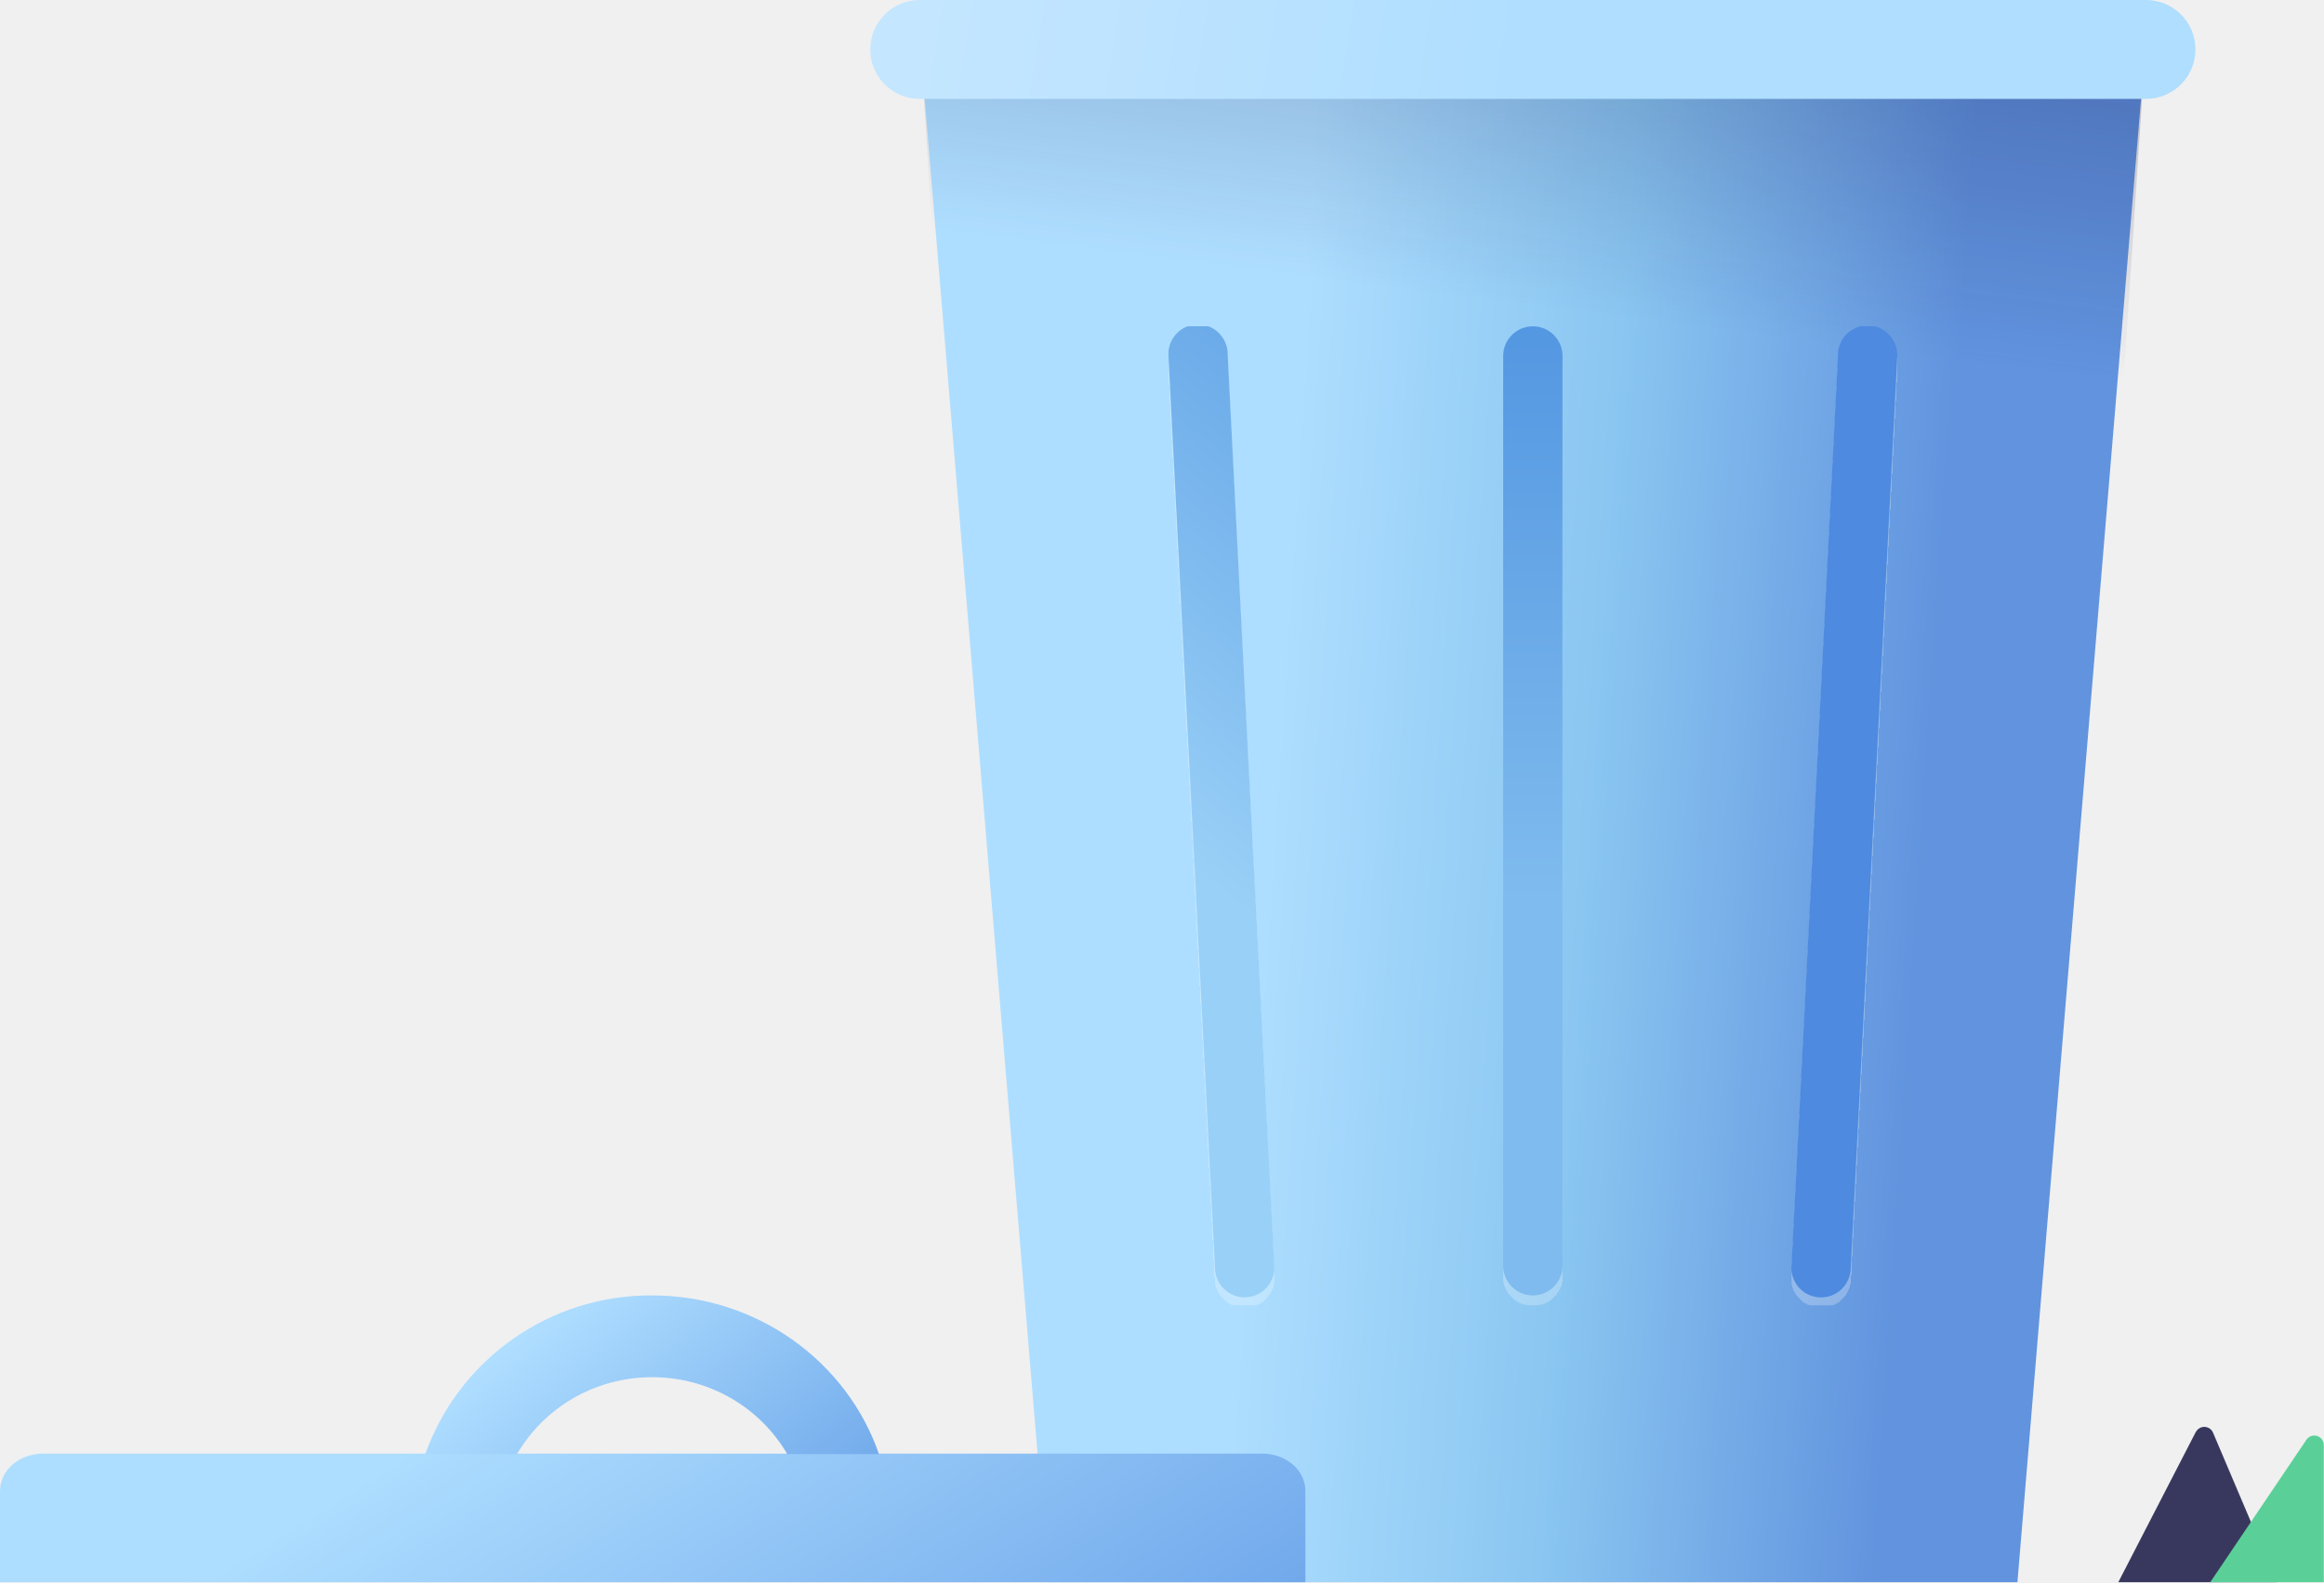
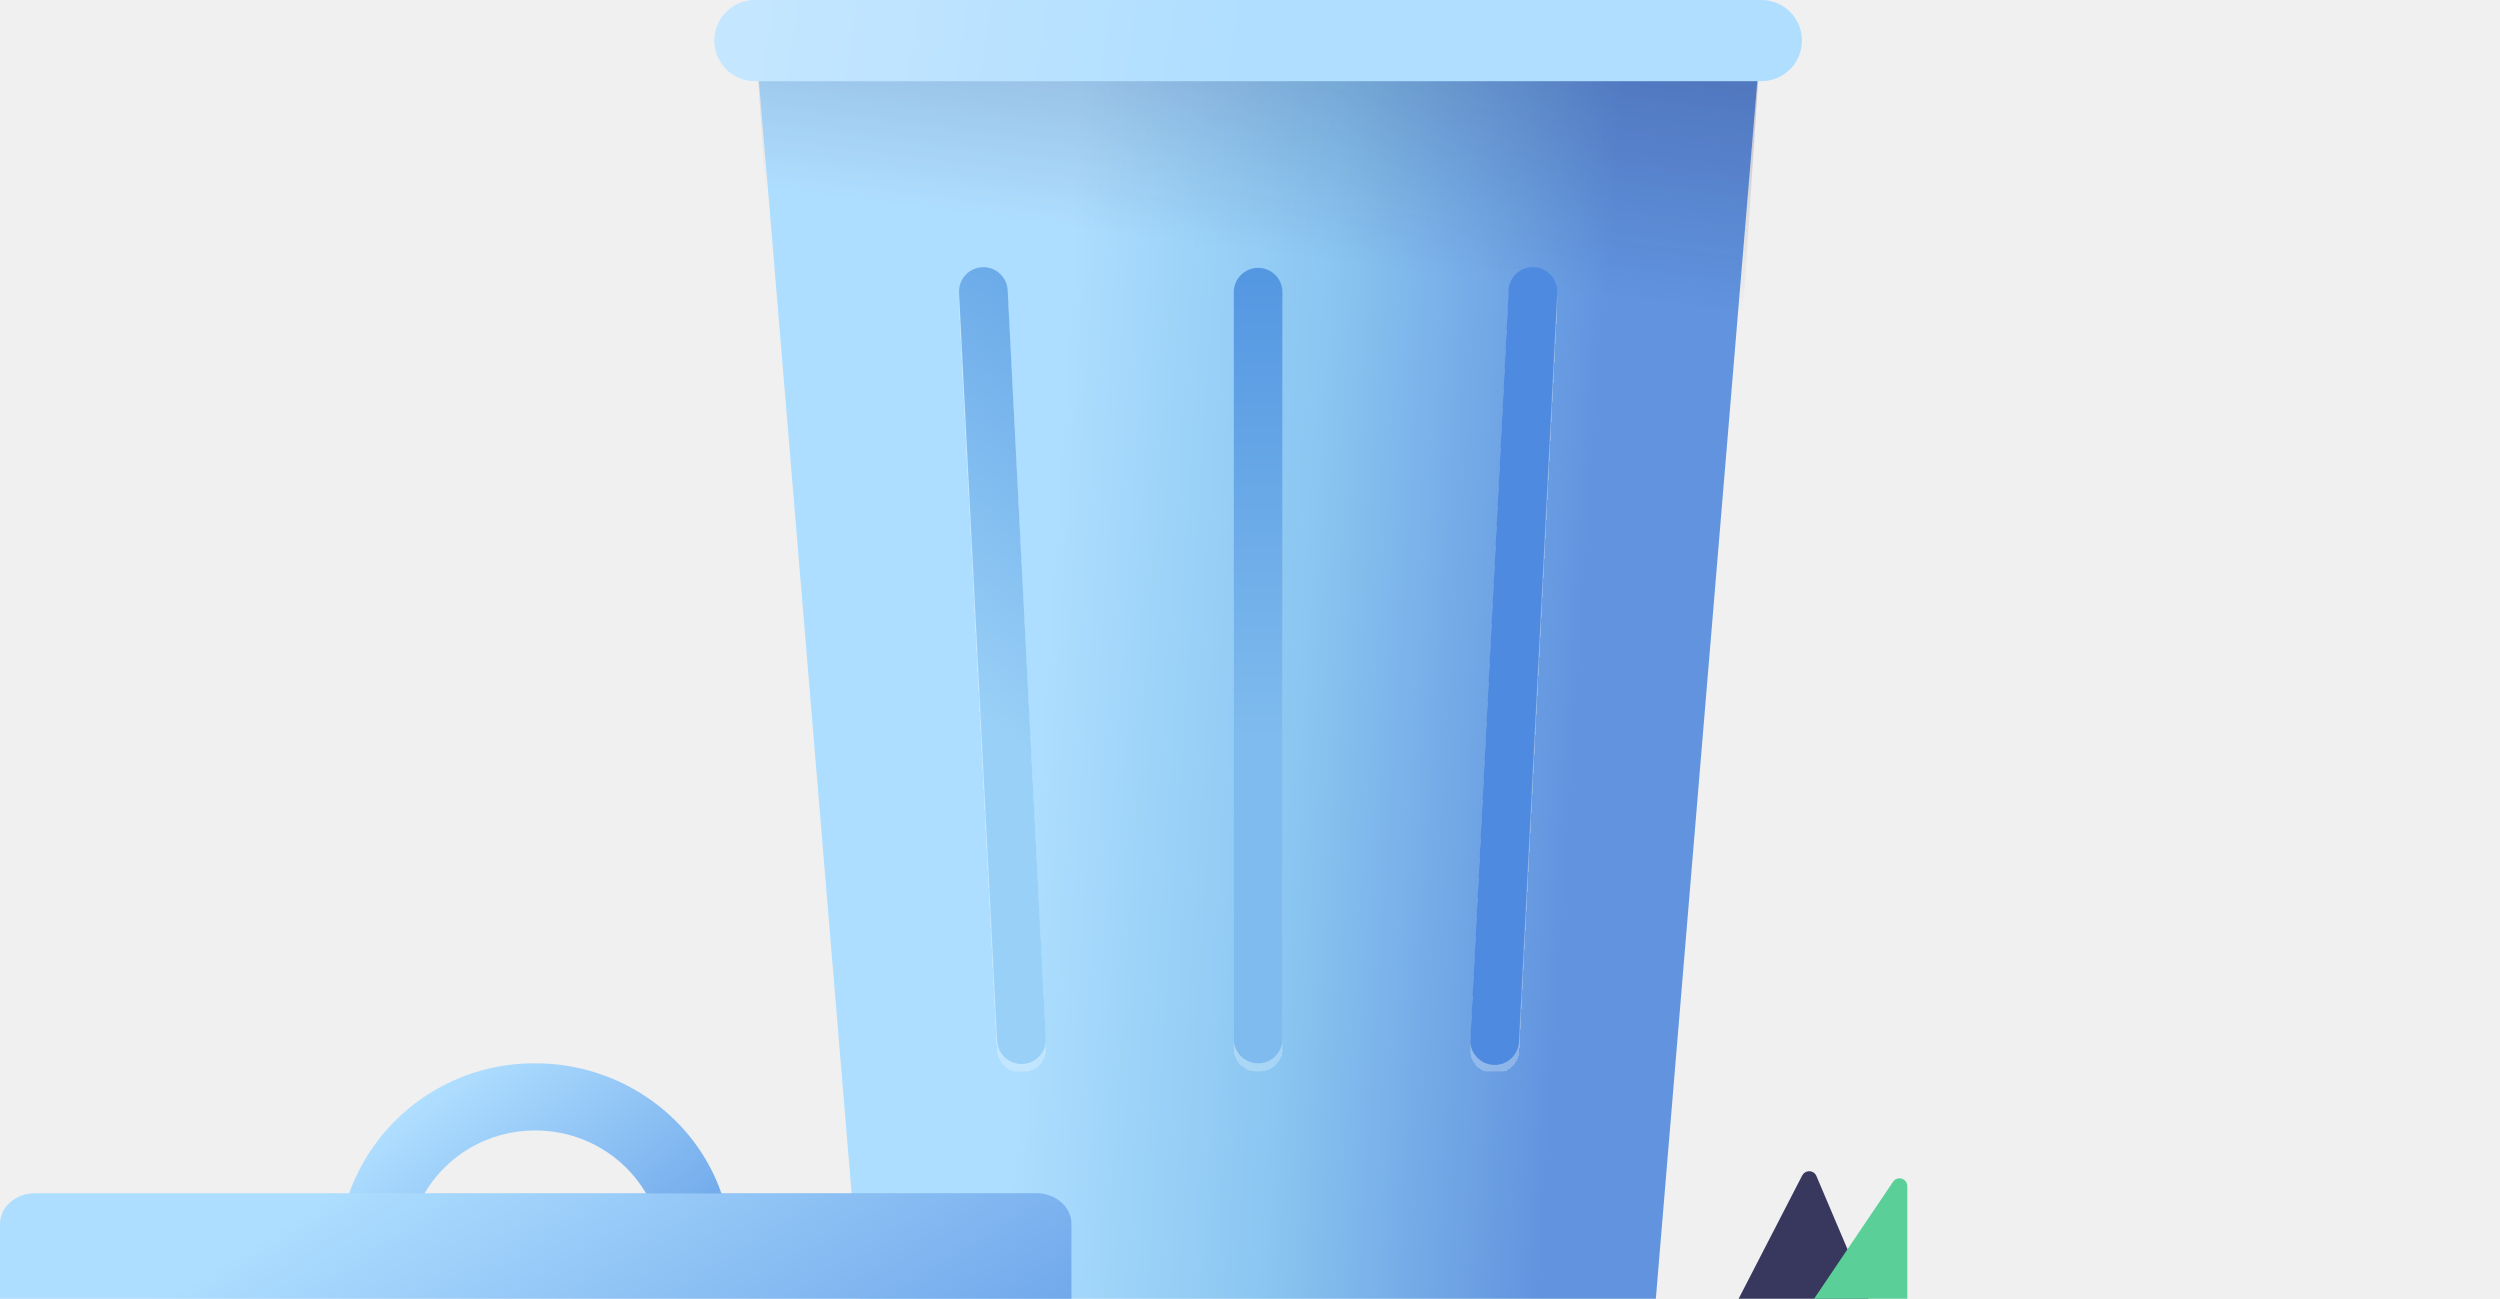
- <svg xmlns="http://www.w3.org/2000/svg" width="235" height="160" fill="none" viewBox="0 0 235 160">
+ <svg xmlns="http://www.w3.org/2000/svg" width="308" height="160" fill="none" viewBox="0 0 308 160">
  <defs />
-   <path fill="url(#paint0_linear)" d="M106 160h98L217 4H93l13 156z" />
-   <path fill="url(#paint1_linear)" fill-opacity=".5" d="M95 35l118.2 27 3.53-54H93.3L95 35z" />
-   <path fill="#38385F" d="M222.04 144.82a.96.96 0 011.74.06L230.2 160h-16l7.83-15.18z" />
-   <path fill="#5AD098" d="M233.22 145.6a.96.96 0 011.76.55V160H223.5l9.72-14.4z" />
-   <g filter="url(#filter0_d)">
-     <path fill="url(#paint2_linear)" d="M152 36a3 3 0 116 0v92a3 3 0 11-6 0V36z" />
+   <g clip-path="url(#clip0)">
+     <path fill="url(#paint0_linear)" d="M106 160h98L217 4H93l13 156z" />
+     <path fill="url(#paint1_linear)" fill-opacity=".5" d="M95 35l118.2 27 3.53-54H93.3L95 35z" />
+     <path fill="#38385F" d="M222.04 144.82a.96.96 0 011.74.06L230.2 160h-16l7.83-15.18z" />
+     <path fill="#5AD098" d="M233.22 145.6a.96.96 0 011.76.55V160H223.5l9.72-14.4z" />
+     <g filter="url(#filter0_d)">
+       <path fill="url(#paint2_linear)" d="M152 36a3 3 0 116 0v92a3 3 0 11-6 0V36z" />
+     </g>
+     <g filter="url(#filter1_d)">
+       <path fill="#4D8AE0" d="M185.85 35.84a3 3 0 115.99.3l-4.7 92.02a3 3 0 11-5.98-.3l4.7-92.02z" />
+     </g>
+     <g filter="url(#filter2_d)">
+       <path fill="url(#paint3_linear)" d="M118.16 36.15a3 3 0 115.99-.3l4.69 92a3 3 0 11-5.99.3l-4.69-92z" />
+     </g>
+     <path fill="url(#paint4_linear)" d="M4.35 147h123.3c2.41 0 4.35 1.68 4.35 3.78V160H0v-9.22c0-2.1 1.94-3.78 4.35-3.78z" />
+     <path fill="url(#paint5_linear)" d="M52.28 147.05c2.7-4.64 7.8-7.78 13.66-7.78 5.87 0 10.97 3.14 13.67 7.78h9.28C85.69 137.75 76.6 131 65.94 131A24.2 24.2 0 0043 147.05h9.28z" />
+     <rect width="134" height="10" x="88" fill="url(#paint6_linear)" rx="5" />
  </g>
-   <g filter="url(#filter1_d)">
-     <path fill="#4D8AE0" d="M185.85 35.84a3 3 0 115.99.3l-4.7 92.02a3 3 0 11-5.98-.3l4.7-92.02z" />
-   </g>
-   <g filter="url(#filter2_d)">
-     <path fill="url(#paint3_linear)" d="M118.16 36.15a3 3 0 115.98-.3l4.7 92a3 3 0 11-5.98.3l-4.7-92z" />
-   </g>
-   <path fill="url(#paint4_linear)" d="M4.35 147h123.3c2.41 0 4.35 1.68 4.35 3.78V160H0v-9.22c0-2.1 1.94-3.78 4.35-3.78z" />
-   <path fill="url(#paint5_linear)" d="M52.28 147.05c2.7-4.64 7.8-7.78 13.66-7.78 5.87 0 10.97 3.14 13.67 7.78h9.27c-3.2-9.3-12.27-16.05-22.94-16.05A24.2 24.2 0 0043 147.05h9.28z" />
-   <rect width="134" height="10" x="88" fill="url(#paint6_linear)" rx="5" />
  <defs>
    <linearGradient id="paint0_linear" x1="195.18" x2="99.59" y1="82.75" y2="76.47" gradientUnits="userSpaceOnUse">
      <stop stop-color="#6193DE" />
      <stop offset=".36" stop-color="#8AC6F1" />
      <stop offset=".7" stop-color="#AEDEFF" />
    </linearGradient>
    <linearGradient id="paint1_linear" x1="139.11" x2="130.21" y1="-41.77" y2="27.85" gradientUnits="userSpaceOnUse">
      <stop stop-color="#0D0A44" />
      <stop offset="1" stop-color="#0D0A44" stop-opacity="0" />
    </linearGradient>
    <linearGradient id="paint2_linear" x1="155" x2="155" y1="11.92" y2="90.74" gradientUnits="userSpaceOnUse">
      <stop stop-color="#448ADD" />
      <stop offset="1" stop-color="#7FBBEE" />
    </linearGradient>
    <linearGradient id="paint3_linear" x1="153.73" x2="102.14" y1="8.27" y2="73.47" gradientUnits="userSpaceOnUse">
      <stop stop-color="#448ADD" />
      <stop offset="1" stop-color="#99D0F7" />
    </linearGradient>
    <linearGradient id="paint4_linear" x1="162.65" x2="107.83" y1="193.39" y2="104.69" gradientUnits="userSpaceOnUse">
      <stop stop-color="#4481DD" />
      <stop offset="1" stop-color="#AEDEFF" />
    </linearGradient>
    <linearGradient id="paint5_linear" x1="57.43" x2="87.39" y1="131.23" y2="169" gradientUnits="userSpaceOnUse">
      <stop stop-color="#AFDEFF" />
      <stop offset="1" stop-color="#5592E2" />
    </linearGradient>
    <linearGradient id="paint6_linear" x1="93.9" x2="155.08" y1="0" y2="9.51" gradientUnits="userSpaceOnUse">
      <stop stop-color="#C4E6FF" />
      <stop offset="1" stop-color="#AFDEFF" />
    </linearGradient>
    <filter id="filter0_d" width="6" height="99" x="152" y="33" color-interpolation-filters="sRGB" filterUnits="userSpaceOnUse">
      <feFlood flood-opacity="0" result="BackgroundImageFix" />
      <feColorMatrix in="SourceAlpha" values="0 0 0 0 0 0 0 0 0 0 0 0 0 0 0 0 0 0 127 0" />
      <feOffset dy="1" />
      <feColorMatrix values="0 0 0 0 1 0 0 0 0 1 0 0 0 0 1 0 0 0 0.25 0" />
      <feBlend in2="BackgroundImageFix" result="effect1_dropShadow" />
      <feBlend in="SourceGraphic" in2="effect1_dropShadow" result="shape" />
    </filter>
    <filter id="filter1_d" width="10.69" height="99" x="181.16" y="33" color-interpolation-filters="sRGB" filterUnits="userSpaceOnUse">
      <feFlood flood-opacity="0" result="BackgroundImageFix" />
      <feColorMatrix in="SourceAlpha" values="0 0 0 0 0 0 0 0 0 0 0 0 0 0 0 0 0 0 127 0" />
      <feOffset dy="1" />
      <feColorMatrix values="0 0 0 0 1 0 0 0 0 1 0 0 0 0 1 0 0 0 0.25 0" />
      <feBlend in2="BackgroundImageFix" result="effect1_dropShadow" />
      <feBlend in="SourceGraphic" in2="effect1_dropShadow" result="shape" />
    </filter>
    <filter id="filter2_d" width="10.69" height="99" x="118.16" y="33" color-interpolation-filters="sRGB" filterUnits="userSpaceOnUse">
      <feFlood flood-opacity="0" result="BackgroundImageFix" />
      <feColorMatrix in="SourceAlpha" values="0 0 0 0 0 0 0 0 0 0 0 0 0 0 0 0 0 0 127 0" />
      <feOffset dy="1" />
      <feColorMatrix values="0 0 0 0 1 0 0 0 0 1 0 0 0 0 1 0 0 0 0.25 0" />
      <feBlend in2="BackgroundImageFix" result="effect1_dropShadow" />
      <feBlend in="SourceGraphic" in2="effect1_dropShadow" result="shape" />
    </filter>
+     <clipPath id="clip0">
+       <path fill="#fff" d="M0 0h308v160H0z" />
+     </clipPath>
  </defs>
</svg>
